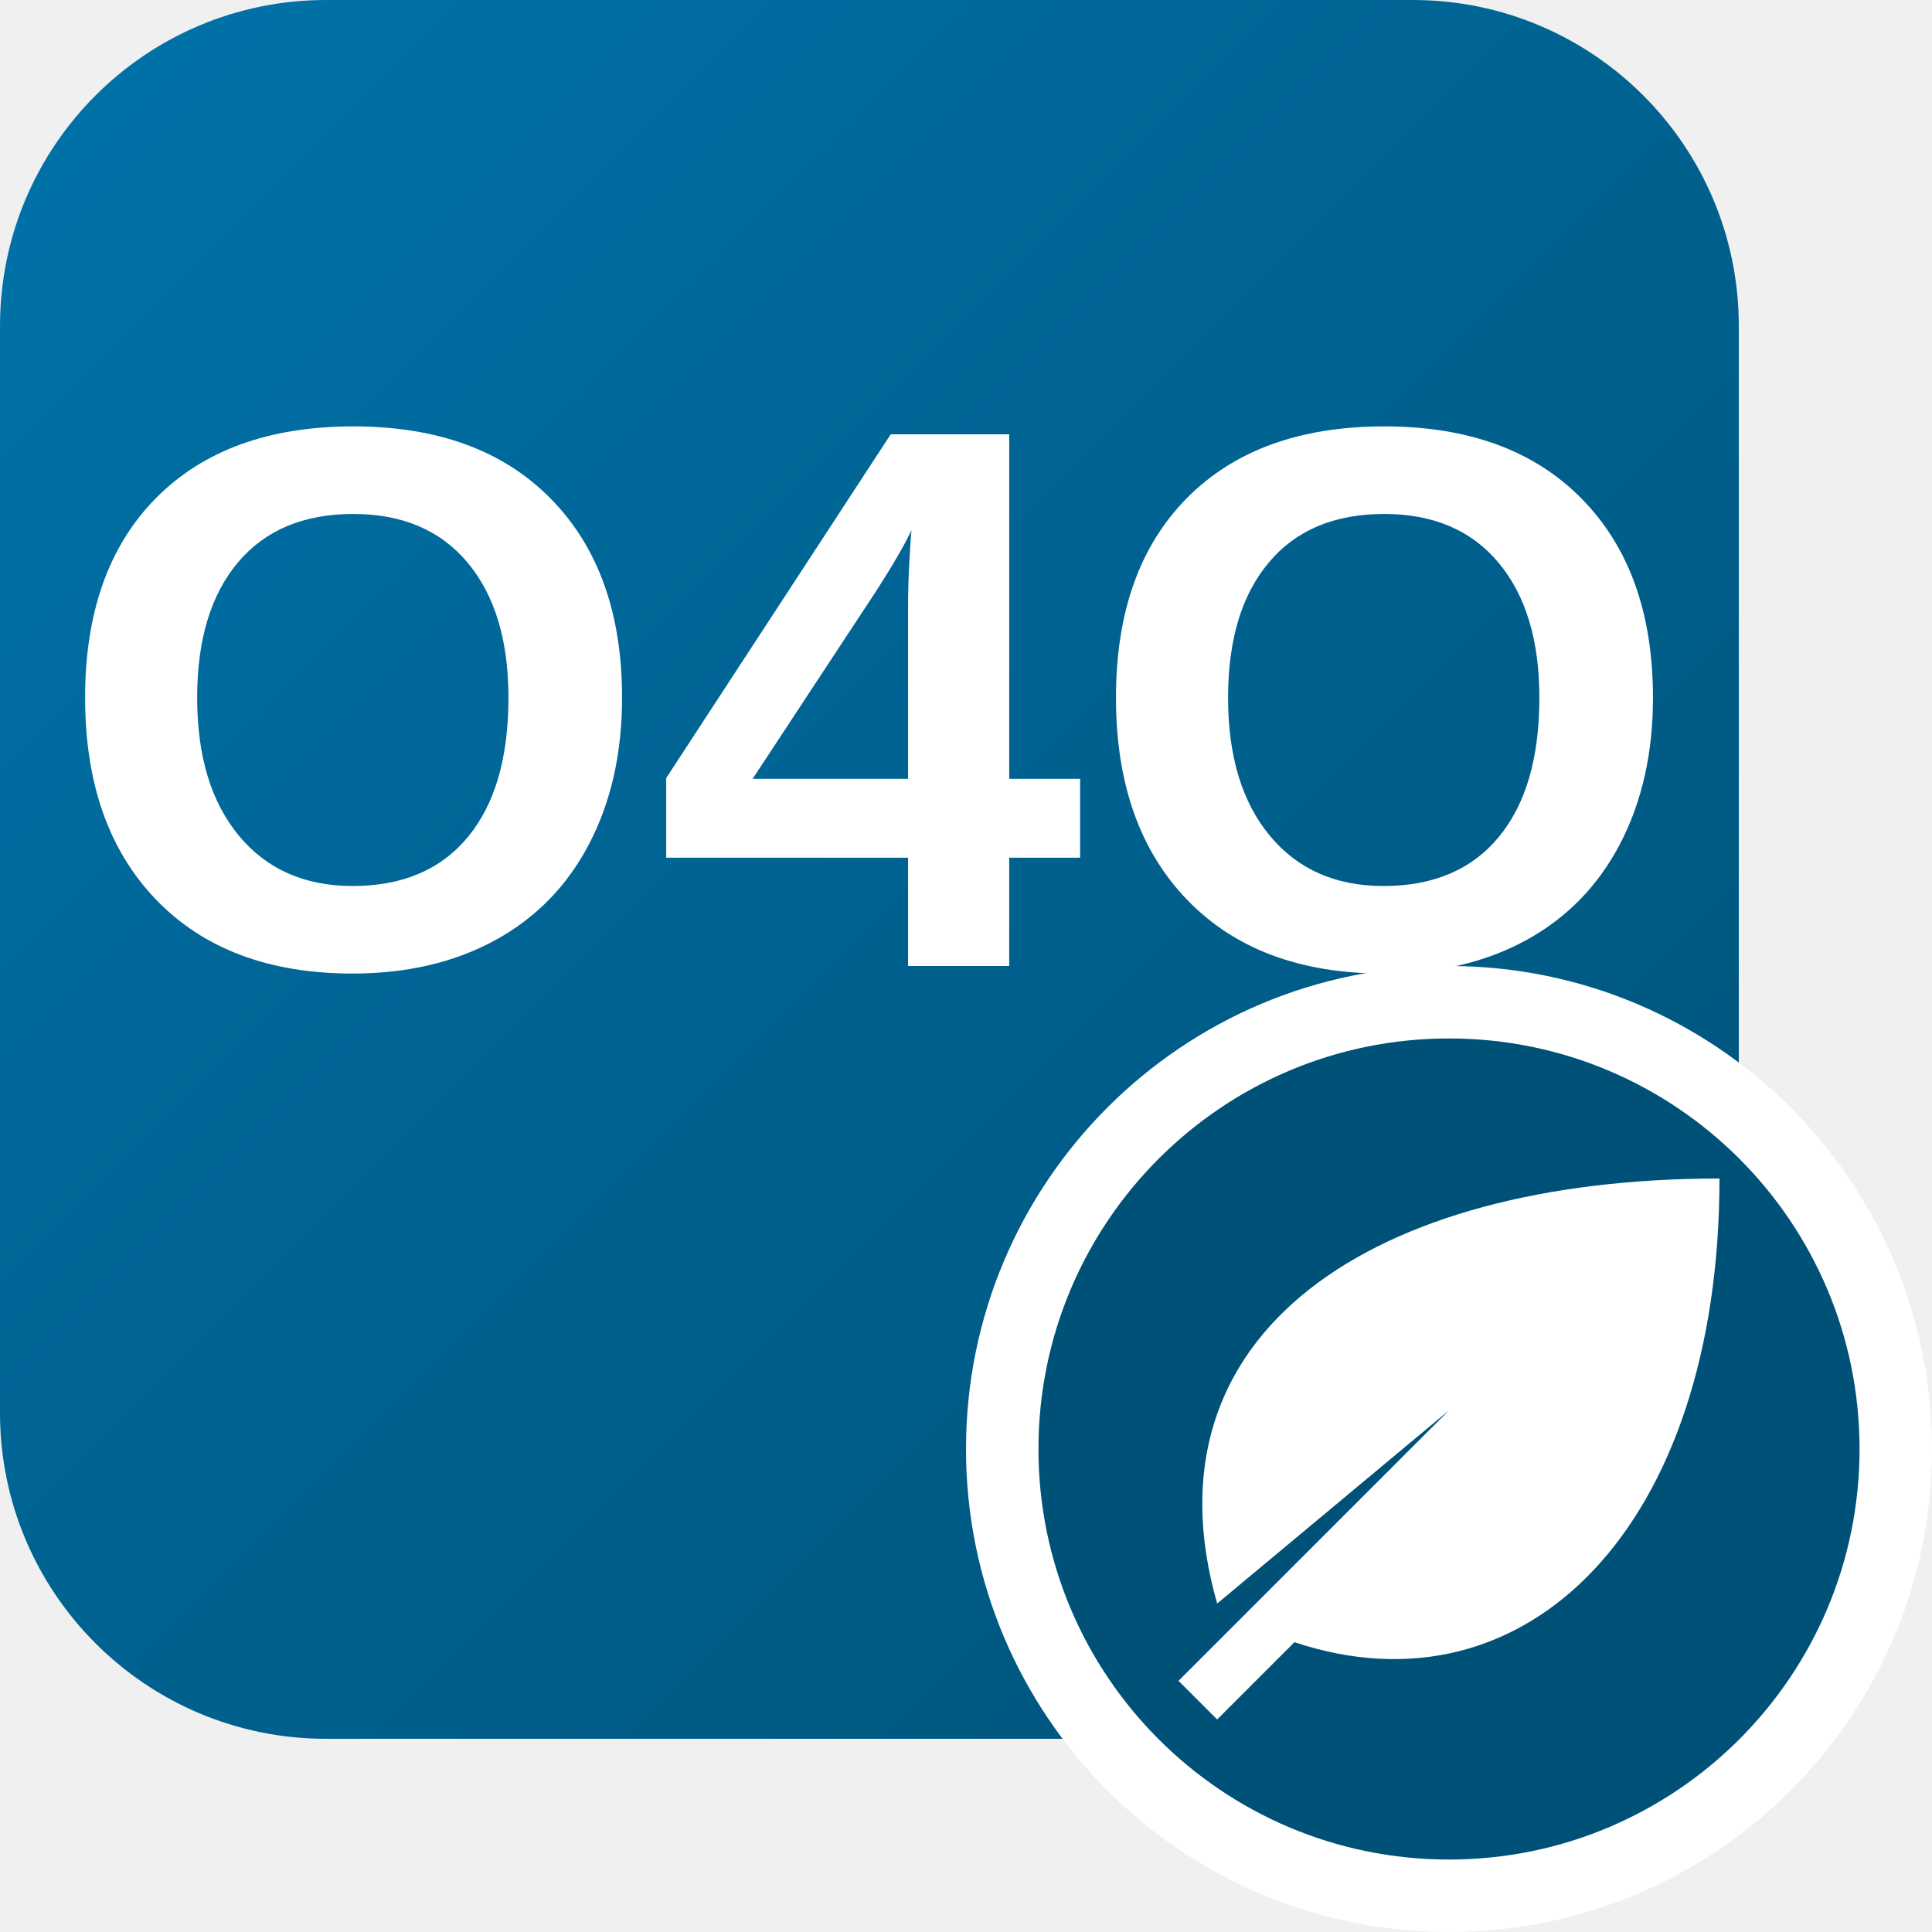
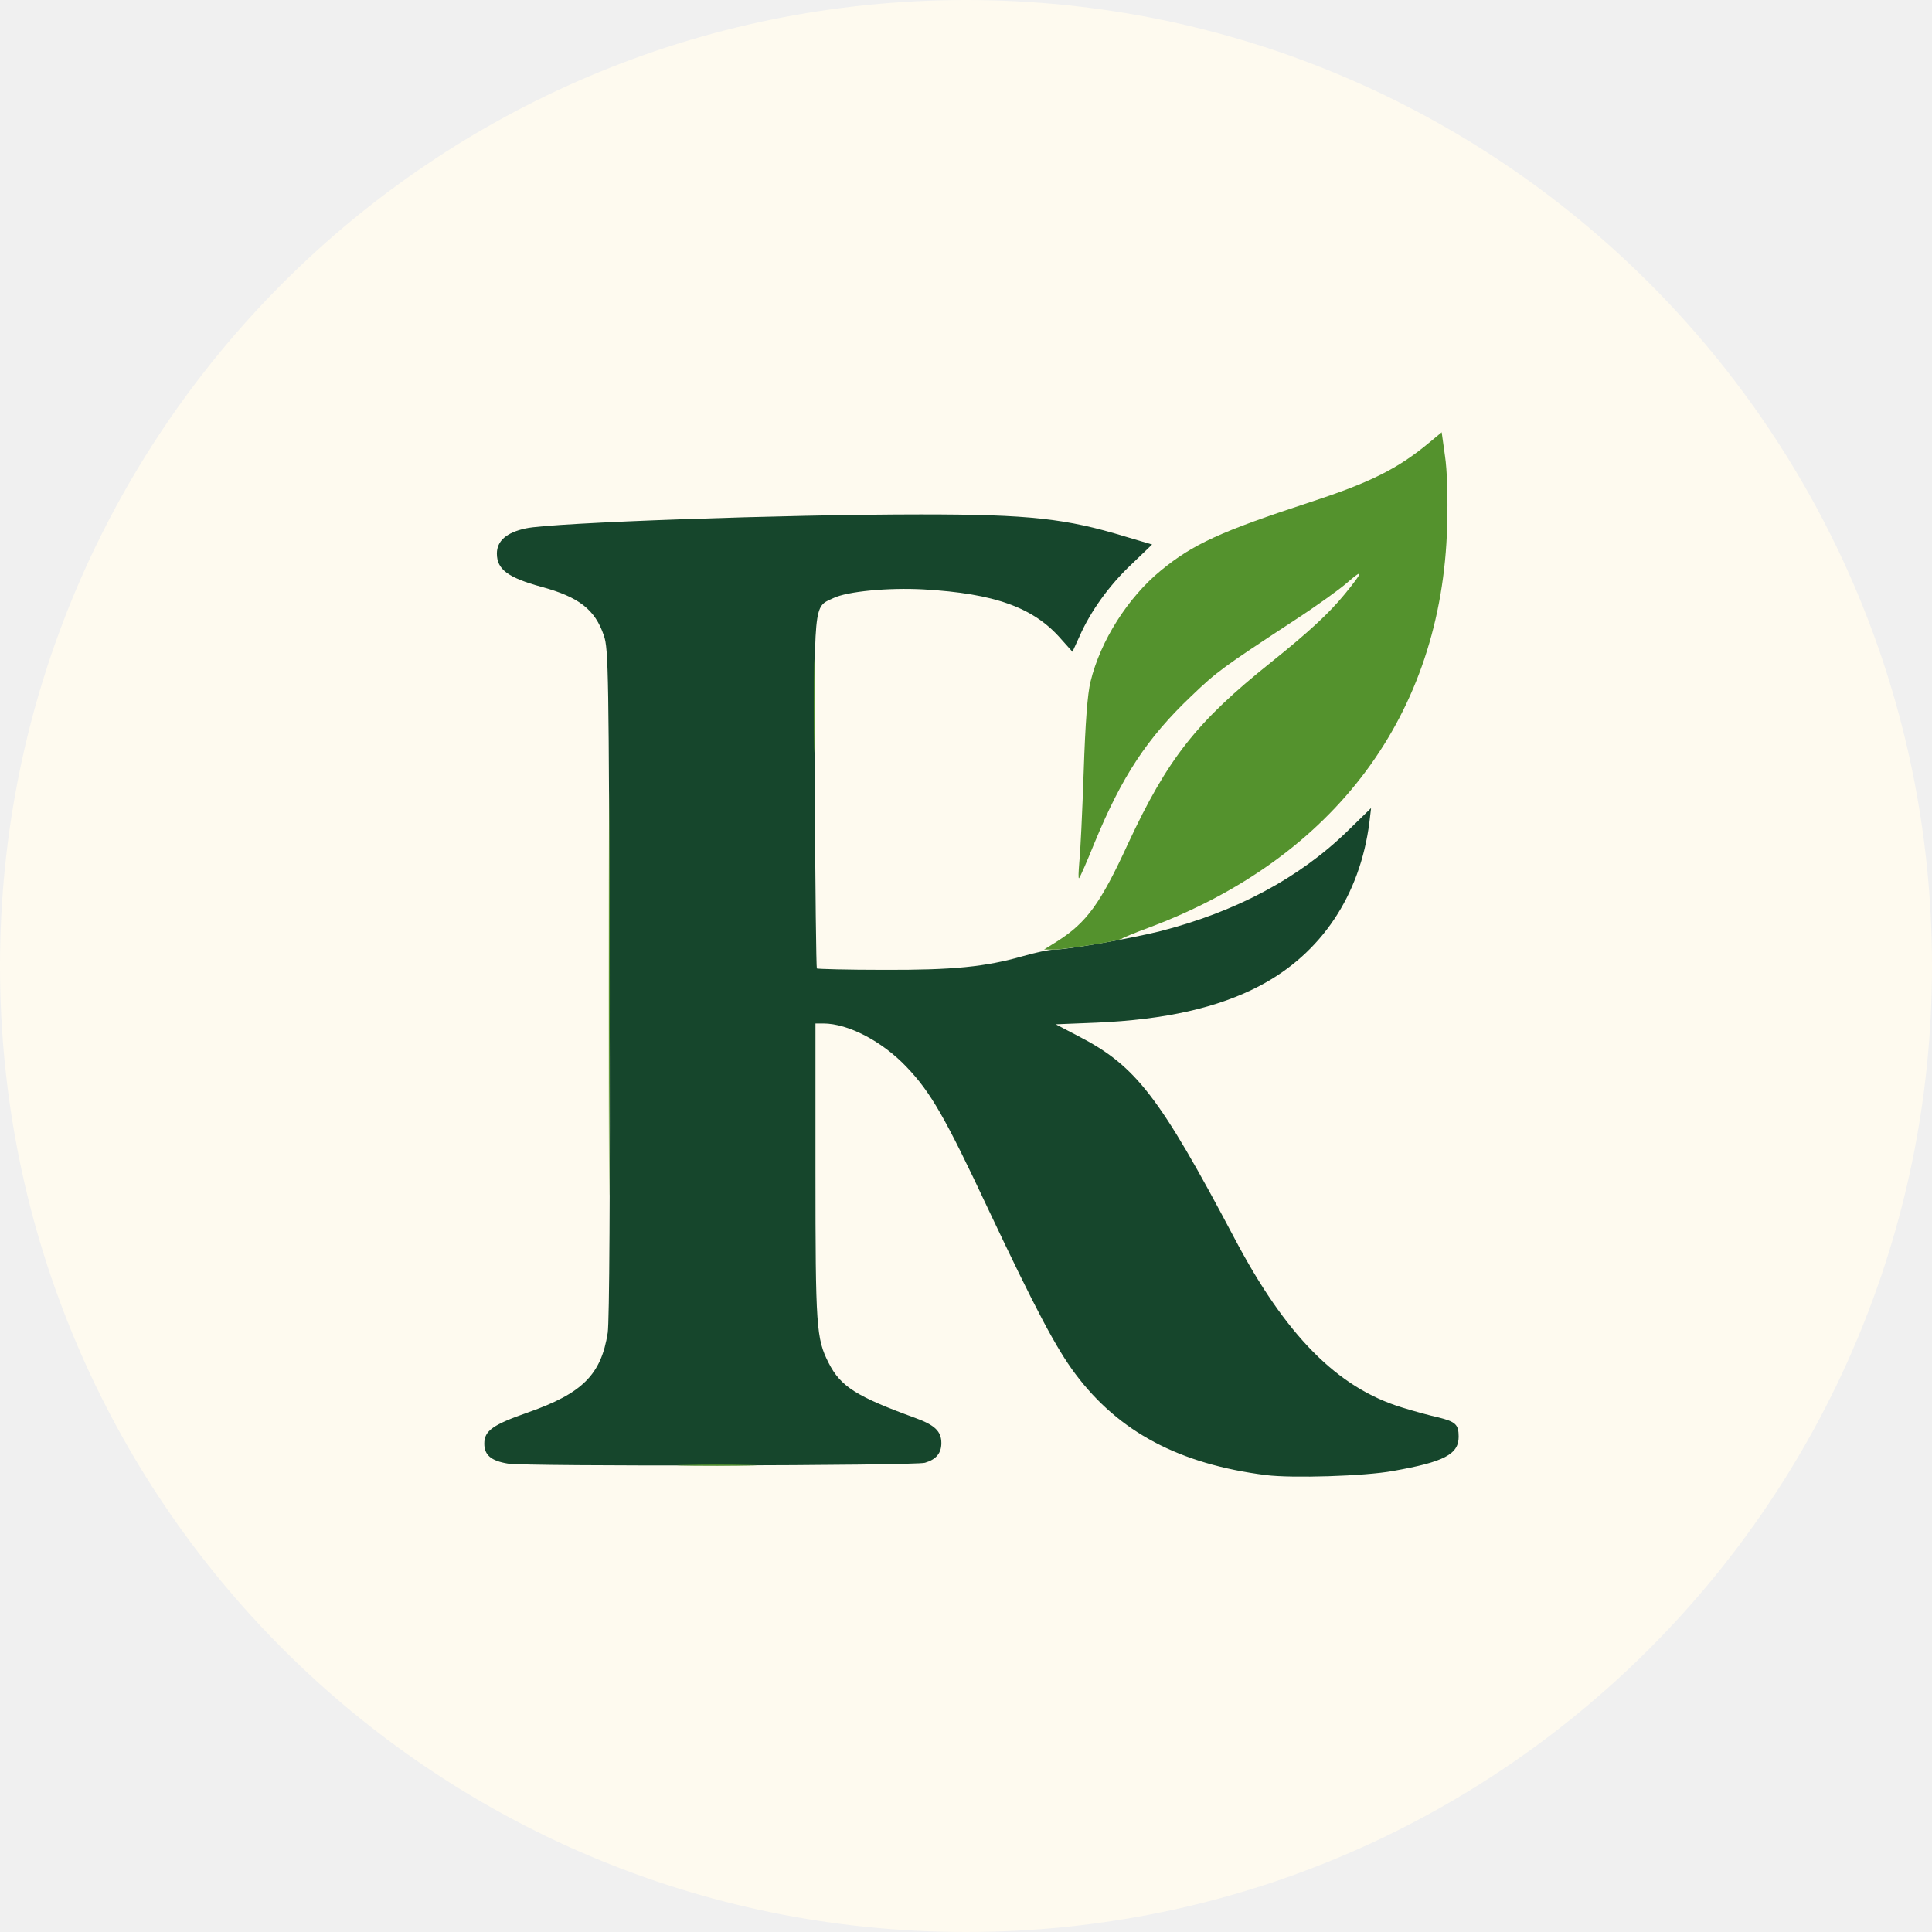
- <svg xmlns="http://www.w3.org/2000/svg" viewBox="0 0 40 40">
-   <defs>
-     <linearGradient id="o4o" x2="1" y2="1">
-       <stop stop-color="#0073aa" />
-       <stop offset="1" stop-color="#005177" />
-     </linearGradient>
-   </defs>
-   <rect width="36" height="36" rx="6.75" fill="url(#o4o)" />
+ <svg xmlns="http://www.w3.org/2000/svg" viewBox="0 0 48 48">
+   <circle cx="24" cy="24" r="24" fill="#fefaef" />
  <style>.compact{display:none}@media(max-width:20px){.regular{display:none}.compact{display:inline}}</style>
  <g class="regular">
-     <path transform="translate(2 -2)" fill="#fff" d="M10.879 16.445Q10.879 18.164 10.199 19.469Q9.52 20.773 8.254 21.465Q6.988 22.156 5.301 22.156Q2.707 22.156 1.234 20.629Q-0.238 19.102 -0.238 16.445Q-0.238 13.797 1.23 12.312Q2.699 10.828 5.316 10.828Q7.934 10.828 9.406 12.328Q10.879 13.828 10.879 16.445ZM8.527 16.445Q8.527 14.664 7.684 13.652Q6.84 12.641 5.316 12.641Q3.77 12.641 2.926 13.645Q2.082 14.648 2.082 16.445Q2.082 18.258 2.945 19.301Q3.809 20.344 5.301 20.344Q6.848 20.344 7.688 19.328Q8.527 18.312 8.527 16.445Z M18.895 19.758V22.0H16.801V19.758H11.793V18.109L16.441 10.992H18.895V18.125H20.363V19.758ZM16.801 14.523Q16.801 14.102 16.828 13.609Q16.855 13.117 16.871 12.977Q16.668 13.414 16.137 14.242L13.582 18.125H16.801Z M32.223 16.445Q32.223 18.164 31.543 19.469Q30.863 20.773 29.598 21.465Q28.332 22.156 26.645 22.156Q24.051 22.156 22.578 20.629Q21.105 19.102 21.105 16.445Q21.105 13.797 22.574 12.312Q24.043 10.828 26.66 10.828Q29.277 10.828 30.75 12.328Q32.223 13.828 32.223 16.445ZM29.871 16.445Q29.871 14.664 29.027 13.652Q28.184 12.641 26.66 12.641Q25.113 12.641 24.27 13.645Q23.426 14.648 23.426 16.445Q23.426 18.258 24.289 19.301Q25.152 20.344 26.645 20.344Q28.191 20.344 29.031 19.328Q29.871 18.312 29.871 16.445Z" />
-     <circle cx="30" cy="30" r="10" fill="#fff" />
-     <circle cx="30" cy="30" r="8.5" fill="#005177" />
-     <g transform="translate(23.6 23.6) scale(.8)" fill="#fff">
-       <path d="M2 12C0 5 6 1 15 1c0 9-5 14-11 12L2 15 1 14l7-7Z" />
+     <g transform="translate(3.6 3.6) scale(0.068)" fill-rule="evenodd">
+       <path fill="#16462c" d="M409.6 486.0C378.0 482.0 355.9 470.3 340.0 449.1C333.0 439.8 325.4 425.4 308.2 389.0C292.4 355.3 287.1 346.1 278.3 336.9C269.4 327.5 256.9 321.0 247.9 321.0L245.0 321.0 L245.0 374.9C245.0 432.1 245.3 436.1 249.8 445.0C254.2 453.7 260.0 457.3 281.4 465.1C288.6 467.7 291.0 470.0 291.0 474.3C291.0 478.0 289.1 480.3 285.0 481.5C281.5 482.6 138.6 482.9 132.6 481.8C126.5 480.8 124.0 478.7 124.0 474.5C124.0 469.8 127.1 467.6 140.0 463.1C159.9 456.1 166.7 449.3 169.1 434.0C169.7 429.8 170.0 384.1 169.8 306.0C169.5 193.1 169.4 184.1 167.7 179.3C164.5 169.8 158.6 165.2 145.0 161.5C132.6 158.1 128.6 155.1 128.6 149.3C128.6 144.7 132.1 141.6 139.2 140.1C148.7 138.0 234.5 135.0 283.6 135.0C323.1 135.0 336.6 136.5 358.2 143.1L368.0 146.0 L360.5 153.2C352.4 160.8 345.5 170.4 341.5 179.5L338.9 185.2 L334.7 180.5C324.7 169.0 310.5 163.9 284.5 162.4C271.8 161.7 256.6 163.1 251.5 165.6C244.2 169.0 244.5 166.0 244.8 236.9C244.9 271.8 245.3 300.6 245.5 300.9C245.8 301.1 256.7 301.4 269.8 301.4C295.5 301.5 307.1 300.3 320.8 296.4C325.3 295.1 330.5 294.0 332.3 294.0C337.3 294.0 359.4 290.1 370.5 287.4C398.5 280.3 421.8 267.9 439.6 250.5L448.0 242.3 L447.4 247.4C444.0 274.2 429.8 295.4 407.4 307.2C392.0 315.3 372.7 319.6 347.7 320.7L332.8 321.3 L341.2 325.7C362.1 336.5 370.7 347.7 398.0 399.3C416.8 435.0 435.7 454.1 459.3 461.3C463.8 462.7 469.7 464.3 472.5 464.9C478.9 466.5 480.0 467.5 480.0 472.0C480.0 478.4 474.7 481.2 456.0 484.5C445.7 486.4 419.1 487.2 409.6 486.0Z" />
+       <path fill="#54922d" d="M197.2 482.3C203.7 482.1 214.3 482.1 220.8 482.3C227.2 482.4 221.9 482.6 209.0 482.6C196.1 482.6 190.8 482.4 197.2 482.3ZM169.5 310.0C169.5 244.3 169.6 217.4 169.7 250.3C169.9 283.1 169.9 336.9 169.7 369.8C169.6 402.6 169.5 375.7 169.5 310.0ZM333.3 291.0C344.0 284.2 349.1 277.3 359.2 255.3C373.7 224.2 384.2 210.8 411.5 189.0C425.2 178.0 432.6 171.2 438.4 164.1C445.2 155.8 445.5 154.5 439.2 160.0C436.6 162.3 428.0 168.5 420.0 173.7C393.5 191.1 391.7 192.4 382.3 201.4C366.1 216.8 357.0 230.7 347.0 254.9C344.2 261.8 341.7 267.6 341.3 267.9C341.0 268.2 341.1 265.6 341.4 262.0C341.8 258.4 342.5 243.6 343.0 229.0C343.6 210.9 344.4 200.5 345.5 196.1C349.1 181.2 359.2 165.3 371.2 155.5C383.0 145.8 393.2 141.2 425.8 130.5C447.6 123.4 457.8 118.3 469.1 108.9L473.8 105.0 L475.0 113.6C475.8 118.9 476.1 128.6 475.8 139.3C473.9 208.0 434.8 260.6 366.5 286.1C361.6 287.9 357.3 289.7 357.0 290.0C356.3 290.8 336.1 294.0 331.9 294.0L328.5 294.0 L333.3 291.0ZM244.4 205.0C244.4 189.9 244.6 183.7 244.7 191.2C244.9 198.8 244.9 211.2 244.7 218.8C244.6 226.3 244.4 220.1 244.4 205.0Z" />
    </g>
  </g>
  <g class="compact">
-     <path transform="translate(2 -5.5)" fill="#fff" d="M10.879 16.445Q10.879 18.164 10.199 19.469Q9.52 20.773 8.254 21.465Q6.988 22.156 5.301 22.156Q2.707 22.156 1.234 20.629Q-0.238 19.102 -0.238 16.445Q-0.238 13.797 1.23 12.312Q2.699 10.828 5.316 10.828Q7.934 10.828 9.406 12.328Q10.879 13.828 10.879 16.445ZM8.527 16.445Q8.527 14.664 7.684 13.652Q6.84 12.641 5.316 12.641Q3.77 12.641 2.926 13.645Q2.082 14.648 2.082 16.445Q2.082 18.258 2.945 19.301Q3.809 20.344 5.301 20.344Q6.848 20.344 7.688 19.328Q8.527 18.312 8.527 16.445Z M18.895 19.758V22.0H16.801V19.758H11.793V18.109L16.441 10.992H18.895V18.125H20.363V19.758ZM16.801 14.523Q16.801 14.102 16.828 13.609Q16.855 13.117 16.871 12.977Q16.668 13.414 16.137 14.242L13.582 18.125H16.801Z M32.223 16.445Q32.223 18.164 31.543 19.469Q30.863 20.773 29.598 21.465Q28.332 22.156 26.645 22.156Q24.051 22.156 22.578 20.629Q21.105 19.102 21.105 16.445Q21.105 13.797 22.574 12.312Q24.043 10.828 26.66 10.828Q29.277 10.828 30.75 12.328Q32.223 13.828 32.223 16.445ZM29.871 16.445Q29.871 14.664 29.027 13.652Q28.184 12.641 26.66 12.641Q25.113 12.641 24.27 13.645Q23.426 14.648 23.426 16.445Q23.426 18.258 24.289 19.301Q25.152 20.344 26.645 20.344Q28.191 20.344 29.031 19.328Q29.871 18.312 29.871 16.445Z" />
-     <circle cx="29" cy="29" r="11" fill="#fff" />
-     <circle cx="29" cy="29" r="9.5" fill="#005177" />
-     <g transform="translate(21.8 21.8) scale(.9)" fill="#fff">
-       <path d="M2 12C0 5 6 1 15 1c0 9-5 14-11 12L2 15 1 14l7-7Z" />
+     <g transform="translate(1.2 0.6) scale(0.076)" fill-rule="evenodd">
+       <path fill="#16462c" d="M409.6 486.0C378.0 482.0 355.9 470.3 340.0 449.1C333.0 439.8 325.4 425.4 308.2 389.0C292.4 355.3 287.1 346.1 278.3 336.9C269.4 327.5 256.9 321.0 247.9 321.0L245.0 321.0 L245.0 374.9C245.0 432.1 245.3 436.1 249.8 445.0C254.2 453.7 260.0 457.3 281.4 465.1C288.6 467.7 291.0 470.0 291.0 474.3C291.0 478.0 289.1 480.3 285.0 481.5C281.5 482.6 138.6 482.9 132.6 481.8C126.5 480.8 124.0 478.7 124.0 474.5C124.0 469.8 127.1 467.6 140.0 463.1C159.9 456.1 166.7 449.3 169.1 434.0C169.7 429.8 170.0 384.1 169.8 306.0C169.5 193.1 169.4 184.1 167.7 179.3C164.5 169.8 158.6 165.2 145.0 161.5C132.6 158.1 128.6 155.1 128.6 149.3C128.6 144.7 132.1 141.6 139.2 140.1C148.7 138.0 234.5 135.0 283.6 135.0C323.1 135.0 336.6 136.5 358.2 143.1L368.0 146.0 L360.5 153.2C352.4 160.8 345.5 170.4 341.5 179.5L338.9 185.2 L334.7 180.5C324.7 169.0 310.5 163.9 284.5 162.4C271.8 161.7 256.6 163.1 251.5 165.6C244.2 169.0 244.5 166.0 244.8 236.9C244.9 271.8 245.3 300.6 245.5 300.9C245.8 301.1 256.7 301.4 269.8 301.4C295.5 301.5 307.1 300.3 320.8 296.4C325.3 295.1 330.5 294.0 332.3 294.0C337.3 294.0 359.4 290.1 370.5 287.4C398.5 280.3 421.8 267.9 439.6 250.5L448.0 242.3 L447.4 247.4C444.0 274.2 429.8 295.4 407.4 307.2C392.0 315.3 372.7 319.6 347.7 320.7L332.8 321.3 L341.2 325.7C362.1 336.5 370.7 347.7 398.0 399.3C416.8 435.0 435.7 454.1 459.3 461.3C463.8 462.7 469.7 464.3 472.5 464.9C478.9 466.5 480.0 467.5 480.0 472.0C480.0 478.4 474.7 481.2 456.0 484.5C445.7 486.4 419.1 487.2 409.6 486.0Z" />
+       <path fill="#54922d" d="M197.2 482.3C203.7 482.1 214.3 482.1 220.8 482.3C227.2 482.4 221.9 482.6 209.0 482.6C196.1 482.6 190.8 482.4 197.2 482.3ZM169.5 310.0C169.5 244.3 169.6 217.4 169.7 250.3C169.9 283.1 169.9 336.9 169.7 369.8C169.6 402.6 169.5 375.7 169.5 310.0ZM333.3 291.0C344.0 284.2 349.1 277.3 359.2 255.3C373.7 224.2 384.2 210.8 411.5 189.0C425.2 178.0 432.6 171.2 438.4 164.1C445.2 155.8 445.5 154.5 439.2 160.0C436.6 162.3 428.0 168.5 420.0 173.7C393.5 191.1 391.7 192.4 382.3 201.4C366.1 216.8 357.0 230.7 347.0 254.9C344.2 261.8 341.7 267.6 341.3 267.9C341.0 268.2 341.1 265.6 341.4 262.0C341.8 258.4 342.5 243.6 343.0 229.0C343.6 210.9 344.4 200.5 345.5 196.1C349.1 181.2 359.2 165.3 371.2 155.5C383.0 145.8 393.2 141.2 425.8 130.5C447.6 123.4 457.8 118.3 469.1 108.9L473.8 105.0 L475.0 113.6C475.8 118.9 476.1 128.6 475.8 139.3C473.9 208.0 434.8 260.6 366.5 286.1C361.6 287.9 357.3 289.7 357.0 290.0C356.3 290.8 336.1 294.0 331.9 294.0L328.5 294.0 L333.3 291.0ZM244.4 205.0C244.4 189.9 244.6 183.7 244.7 191.2C244.9 198.8 244.9 211.2 244.7 218.8C244.6 226.3 244.4 220.1 244.4 205.0Z" />
    </g>
  </g>
</svg>
